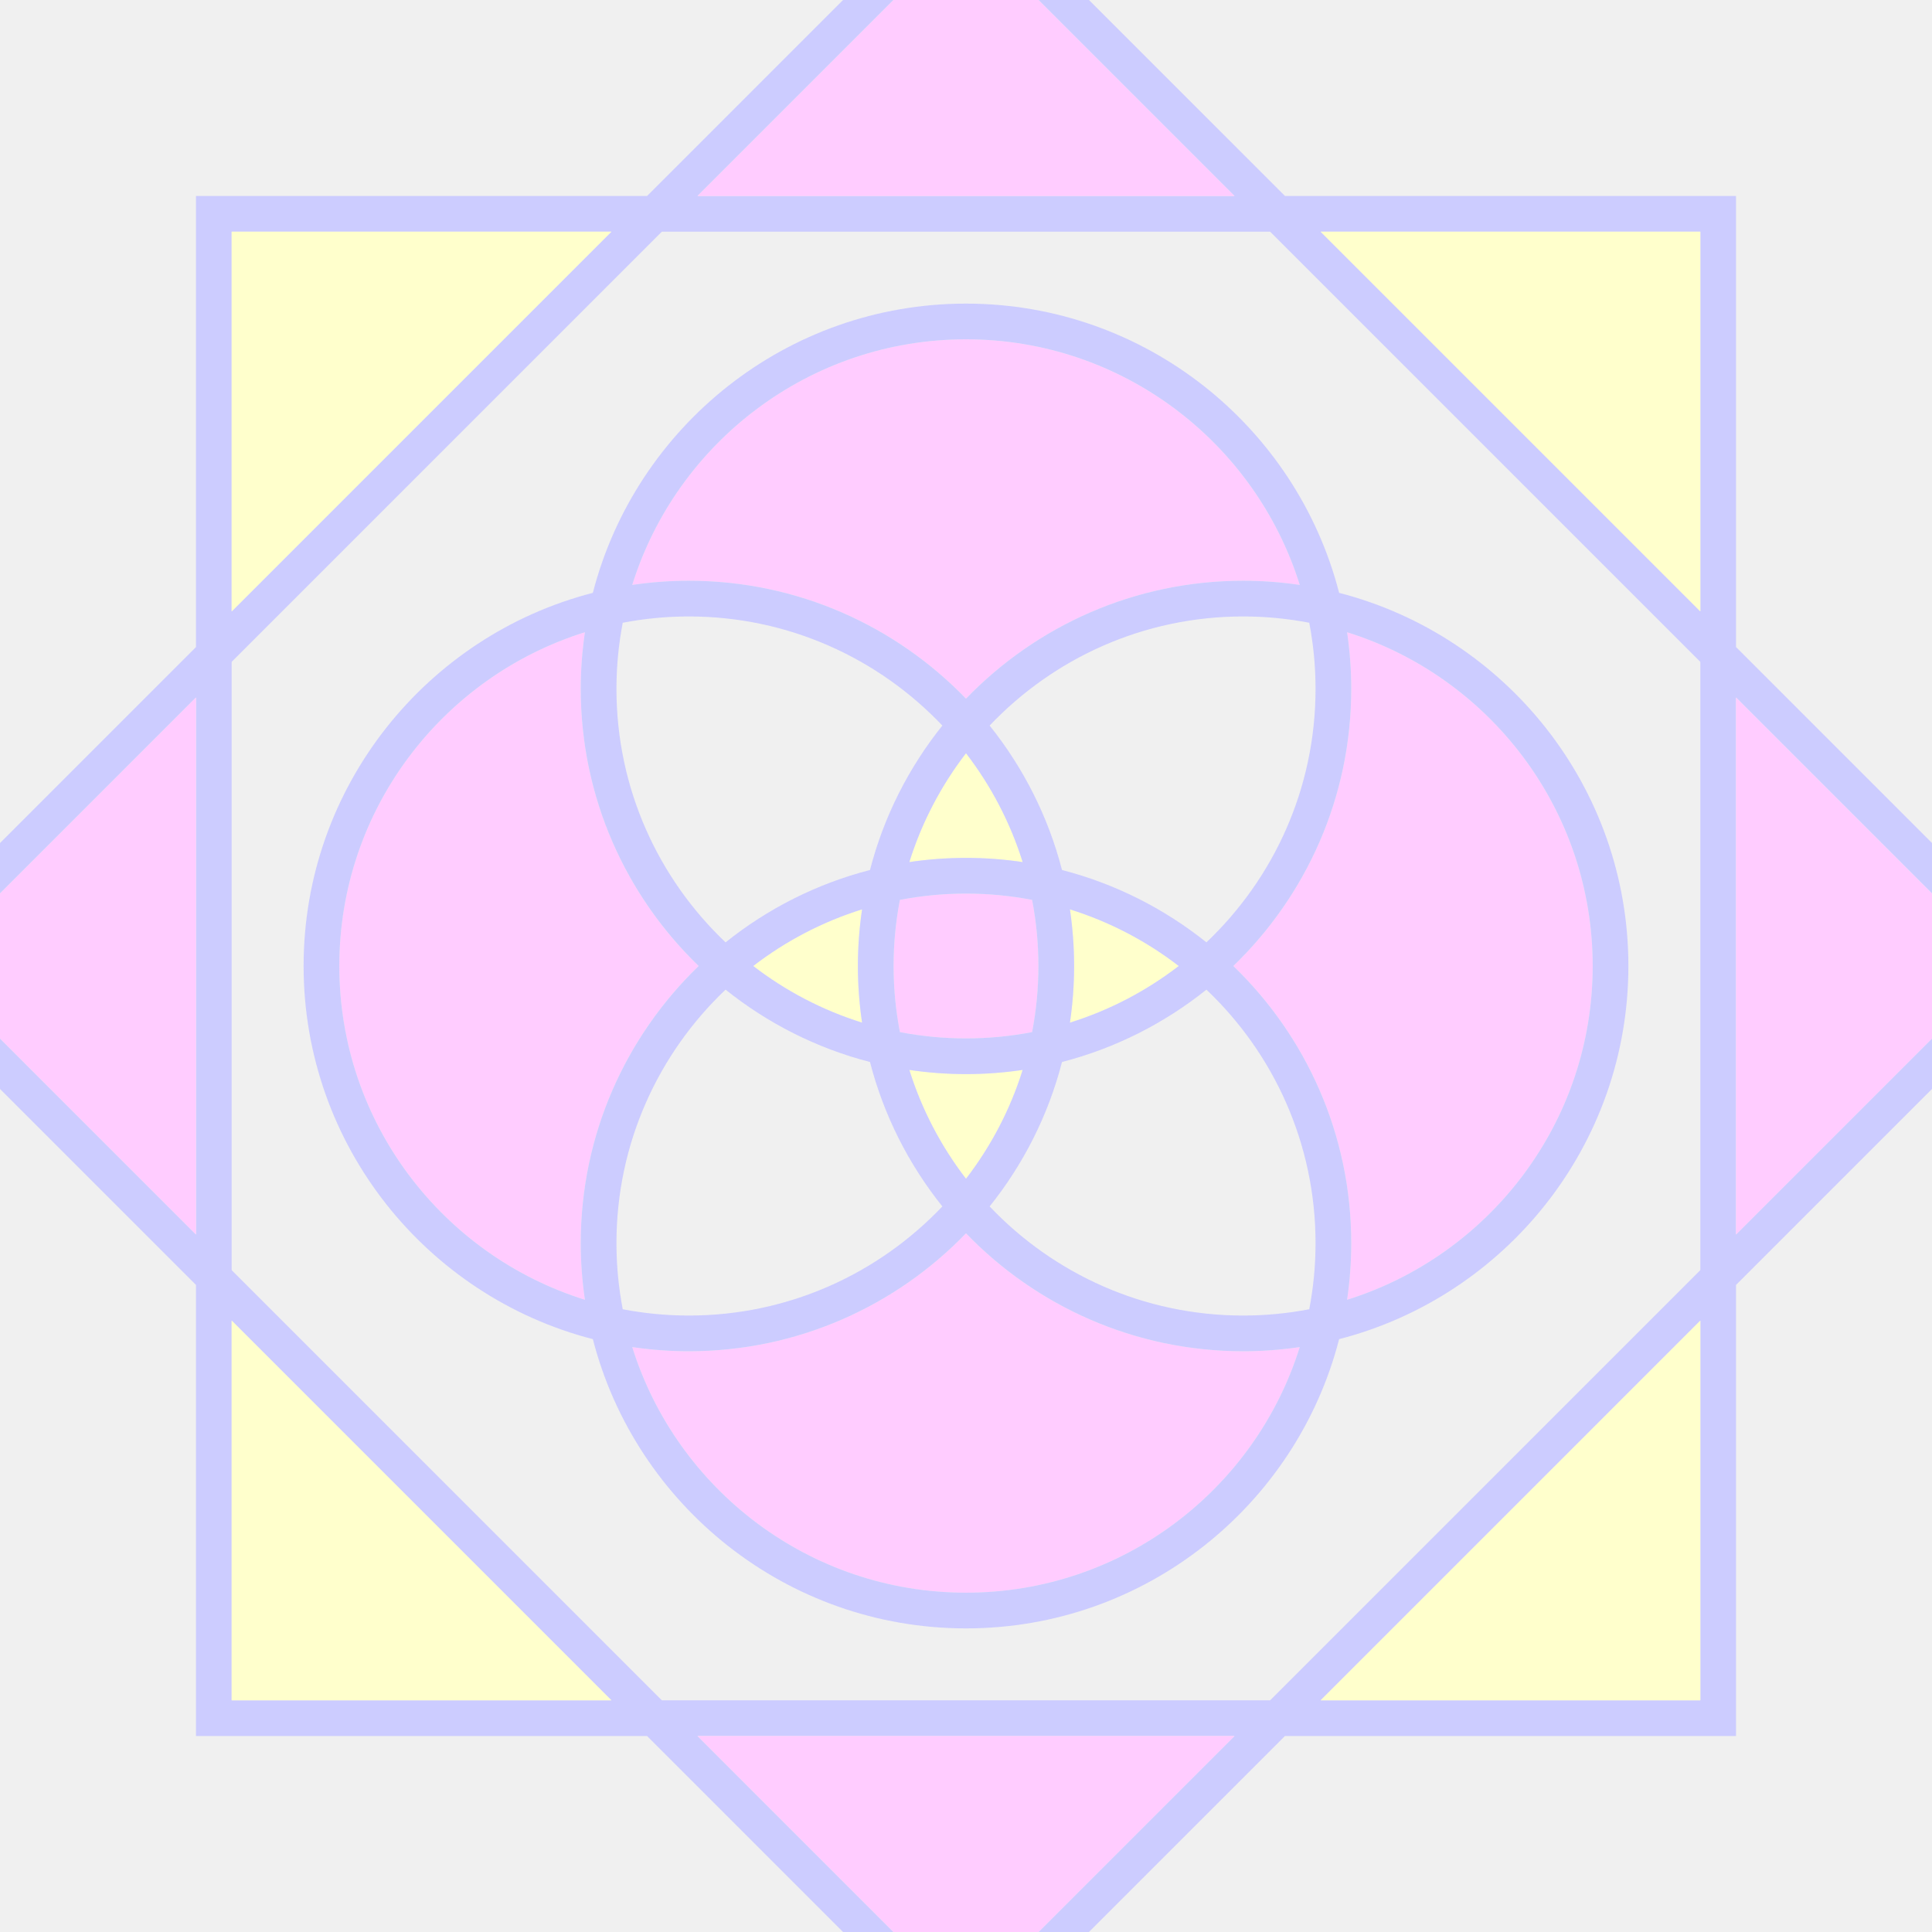
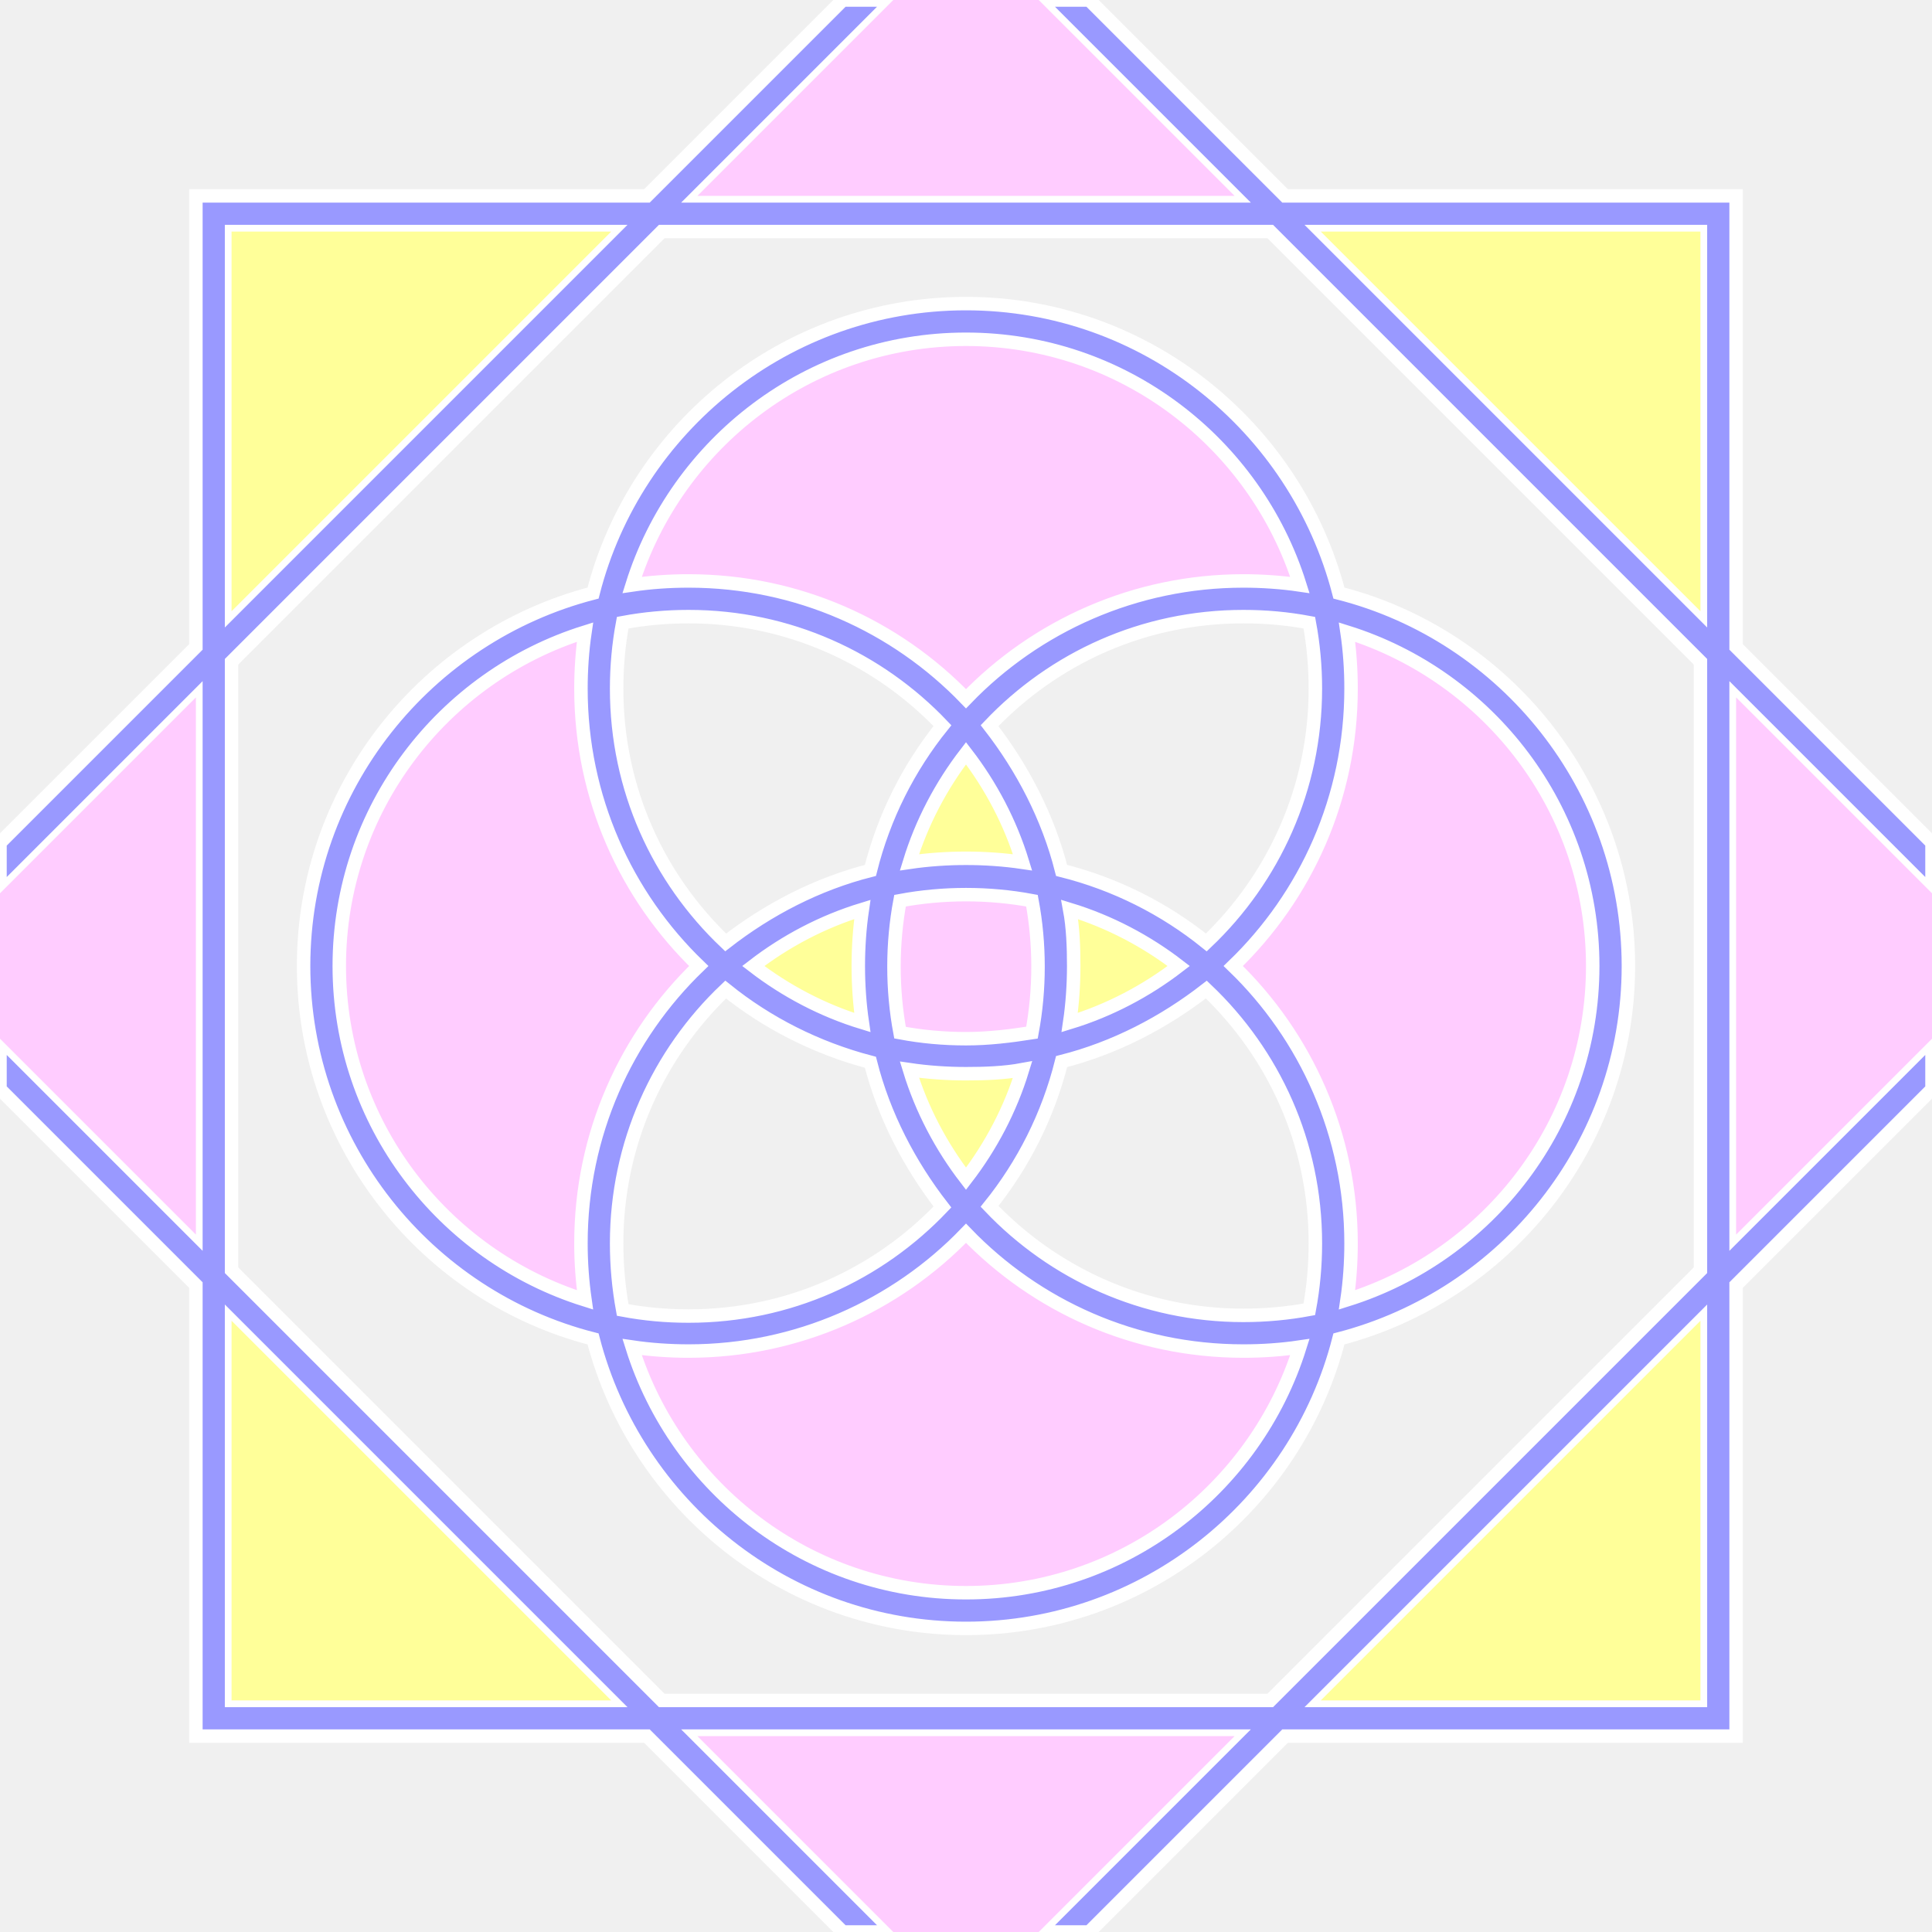
- <svg xmlns="http://www.w3.org/2000/svg" version="1.1" id="Layer_1" x="0px" y="0px" width="287.014px" height="287.014px" viewBox="0 0 287.014 287.014" enable-background="new 0 0 287.014 287.014" xml:space="preserve">
-   <g>
-     <g>
-       <path fill="#FFCCFF" d="M143.507,103.796c10.416-10.795,25.022-17.521,41.171-17.521c2.858,0,5.667,0.214,8.413,0.621    c-6.59-21.117-26.326-36.488-49.584-36.488s-42.995,15.371-49.584,36.488c2.747-0.407,5.555-0.621,8.413-0.621    C118.485,86.274,133.091,93.001,143.507,103.796z" />
-       <path fill="#FFCCFF" d="M154.264,143.507c0-3.357-0.324-6.64-0.936-9.821c-3.181-0.611-6.464-0.936-9.821-0.936    s-6.64,0.324-9.821,0.936c-0.611,3.182-0.936,6.464-0.936,9.821s0.324,6.64,0.936,9.82c3.182,0.612,6.464,0.937,9.821,0.937    s6.64-0.324,9.821-0.937C153.939,150.146,154.264,146.864,154.264,143.507z" />
-       <path fill="#FFFFCC" d="M151.92,128.065c-1.844-5.908-4.721-11.366-8.413-16.165c-3.692,4.799-6.569,10.257-8.413,16.165    c2.747-0.406,5.555-0.619,8.413-0.619S149.173,127.659,151.92,128.065z" />
-       <path fill="#FFFFCC" d="M111.9,143.507c4.799,3.692,10.256,6.568,16.166,8.413c-0.406-2.747-0.62-5.556-0.62-8.413    s0.213-5.666,0.62-8.413C122.157,136.938,116.699,139.814,111.9,143.507z" />
-       <path fill="#FFFFCC" d="M135.094,158.947c1.844,5.909,4.721,11.367,8.413,16.165c3.692-4.798,6.569-10.256,8.413-16.165    c-2.747,0.407-5.555,0.62-8.413,0.62S137.84,159.354,135.094,158.947z" />
-       <path fill="#FFFFCC" d="M175.113,143.507c-4.799-3.692-10.256-6.568-16.166-8.413c0.407,2.747,0.62,5.556,0.62,8.413    s-0.213,5.666-0.62,8.413C164.857,150.075,170.314,147.199,175.113,143.507z" />
-       <path fill="#FFCCFF" d="M103.795,143.507C93,133.091,86.275,118.485,86.275,102.335c0-2.857,0.214-5.666,0.62-8.412    c-21.117,6.59-36.487,26.325-36.487,49.584s15.37,42.994,36.487,49.584c-0.406-2.746-0.62-5.555-0.62-8.412    C86.275,168.528,93,153.923,103.795,143.507z" />
-       <path fill="#FFCCFF" d="M143.507,183.218c-10.416,10.795-25.022,17.521-41.171,17.521c-2.858,0-5.667-0.214-8.413-0.62    c6.59,21.117,26.326,36.488,49.584,36.488s42.995-15.371,49.584-36.488c-2.747,0.406-5.555,0.62-8.413,0.62    C168.529,200.738,153.922,194.013,143.507,183.218z" />
-       <path fill="#FFCCFF" d="M200.119,93.923c0.406,2.746,0.62,5.555,0.62,8.412c0,16.15-6.726,30.756-17.521,41.172    c10.794,10.416,17.521,25.021,17.521,41.172c0,2.857-0.214,5.666-0.62,8.412c21.117-6.59,36.488-26.325,36.488-49.584    S221.236,100.513,200.119,93.923z" />
-       <path fill="#CCCCFF" d="M198.939,88.073c-6.353-24.68-28.797-42.969-55.433-42.969s-49.08,18.289-55.433,42.969    c-24.68,6.354-42.97,28.798-42.97,55.434s18.29,49.08,42.97,55.433c6.354,24.681,28.797,42.971,55.433,42.971    s49.08-18.29,55.433-42.971c24.681-6.353,42.971-28.797,42.971-55.433S223.62,94.427,198.939,88.073z M195.435,102.335    c0,14.811-6.233,28.19-16.211,37.659c-6.225-4.985-13.508-8.703-21.456-10.749c-2.046-7.947-5.763-15.23-10.749-21.455    c9.469-9.979,22.849-16.211,37.659-16.211c3.357,0,6.64,0.324,9.821,0.936C195.111,95.696,195.435,98.978,195.435,102.335z     M158.947,135.094c5.91,1.845,11.367,4.721,16.166,8.413c-4.799,3.692-10.256,6.568-16.166,8.413    c0.407-2.747,0.62-5.556,0.62-8.413S159.354,137.841,158.947,135.094z M143.507,154.264c-3.357,0-6.64-0.324-9.821-0.937    c-0.611-3.181-0.936-6.463-0.936-9.82s0.324-6.64,0.936-9.821c3.182-0.611,6.464-0.936,9.821-0.936s6.64,0.324,9.821,0.936    c0.612,3.182,0.936,6.464,0.936,9.821s-0.324,6.64-0.936,9.82C150.146,153.939,146.864,154.264,143.507,154.264z M151.92,158.947    c-1.844,5.909-4.721,11.367-8.413,16.165c-3.692-4.798-6.569-10.256-8.413-16.165c2.747,0.406,5.555,0.62,8.413,0.62    S149.173,159.354,151.92,158.947z M135.094,128.065c1.844-5.908,4.721-11.366,8.413-16.165c3.692,4.799,6.569,10.257,8.413,16.165    c-2.747-0.406-5.555-0.619-8.413-0.619S137.84,127.659,135.094,128.065z M143.507,50.407c23.259,0,42.995,15.371,49.584,36.488    c-2.747-0.407-5.555-0.621-8.413-0.621c-16.149,0-30.756,6.727-41.171,17.521c-10.416-10.795-25.022-17.521-41.171-17.521    c-2.858,0-5.667,0.214-8.413,0.621C100.512,65.778,120.248,50.407,143.507,50.407z M92.514,92.515    c3.182-0.611,6.464-0.936,9.821-0.936c14.81,0,28.19,6.232,37.659,16.211c-4.986,6.225-8.703,13.508-10.749,21.455    c-7.948,2.046-15.23,5.764-21.455,10.749c-9.979-9.469-16.211-22.849-16.211-37.659C91.579,98.978,91.903,95.696,92.514,92.515z     M128.066,151.92c-5.909-1.845-11.367-4.721-16.166-8.413c4.799-3.692,10.256-6.568,16.166-8.413    c-0.406,2.747-0.62,5.556-0.62,8.413S127.66,149.173,128.066,151.92z M86.895,193.091c-21.117-6.59-36.487-26.325-36.487-49.584    s15.37-42.994,36.487-49.584c-0.406,2.746-0.62,5.555-0.62,8.412c0,16.15,6.726,30.756,17.521,41.172    C93,153.923,86.275,168.528,86.275,184.679C86.275,187.536,86.489,190.345,86.895,193.091z M91.579,184.679    c0-14.811,6.233-28.19,16.211-37.66c6.225,4.986,13.507,8.703,21.455,10.75c2.046,7.947,5.763,15.23,10.749,21.455    c-9.469,9.979-22.849,16.211-37.659,16.211c-3.357,0-6.64-0.324-9.821-0.936C91.903,191.317,91.579,188.035,91.579,184.679z     M143.507,236.606c-23.259,0-42.995-15.371-49.584-36.488c2.747,0.406,5.555,0.62,8.413,0.62c16.149,0,30.756-6.726,41.171-17.521    c10.416,10.795,25.022,17.521,41.171,17.521c2.858,0,5.667-0.214,8.413-0.62C186.501,221.235,166.766,236.606,143.507,236.606z     M194.499,194.499c-3.181,0.611-6.464,0.936-9.821,0.936c-14.81,0-28.19-6.232-37.659-16.211    c4.986-6.225,8.703-13.508,10.749-21.455c7.948-2.046,15.23-5.764,21.456-10.749c9.979,9.469,16.211,22.849,16.211,37.659    C195.435,188.035,195.111,191.317,194.499,194.499z M200.119,193.091c0.406-2.746,0.62-5.555,0.62-8.412    c0-16.15-6.726-30.756-17.521-41.172c10.794-10.416,17.521-25.021,17.521-41.172c0-2.857-0.214-5.666-0.62-8.412    c21.117,6.59,36.488,26.325,36.488,49.584S221.236,186.501,200.119,193.091z" />
-       <path fill="#CCCCFF" d="M257.899,257.899v-67.01l29.115-29.114v-7.501l-29.115,29.115v-79.766l29.115,29.115v-7.501    l-29.115-29.114v-67.01H190.89L161.775,0h-7.5l29.114,29.114h-79.765L132.739,0h-7.5L96.124,29.114h-67.01v67.01L0,125.238v7.501    l29.114-29.115v79.766L0,154.274v7.501l29.114,29.114v67.01h67.01l29.114,29.114h7.5l-29.114-29.114h79.765l-29.114,29.114h7.5    l29.115-29.114H257.899z M252.596,252.596h-56.402l56.402-56.402V252.596z M252.596,34.418V90.82l-56.403-56.402H252.596z     M34.418,34.418H90.82L34.418,90.82V34.418z M34.418,252.596v-56.402l56.402,56.402H34.418z M98.321,252.596l-63.903-63.903    V98.321l63.903-63.903h90.372l63.903,63.903v90.371l-63.903,63.903H98.321z" />
-       <polygon fill="#FFCCFF" points="257.899,183.39 287.014,154.274 287.014,132.739 257.899,103.624   " />
-       <polygon fill="#FFFFCC" points="252.596,34.418 196.193,34.418 252.596,90.82   " />
-       <polygon fill="#FFCCFF" points="183.389,29.114 154.275,0 132.739,0 103.625,29.114   " />
-       <polygon fill="#FFFFCC" points="34.418,34.418 34.418,90.82 90.82,34.418   " />
-       <polygon fill="#FFCCFF" points="29.114,103.624 0,132.739 0,154.274 29.114,183.39   " />
-       <polygon fill="#FFFFCC" points="34.418,252.596 90.82,252.596 34.418,196.193   " />
-       <polygon fill="#FFCCFF" points="103.625,257.899 132.739,287.014 154.275,287.014 183.389,257.899   " />
-       <polygon fill="#FFFFCC" points="252.596,252.596 252.596,196.193 196.194,252.596   " />
-     </g>
-   </g>
+ <svg xmlns="http://www.w3.org/2000/svg" version="1.1" id="Layer_1" x="0px" y="0px" viewBox="0 0 287 287" style="enable-background:new 0 0 287 287;" xml:space="preserve">
+   <style type="text/css">
+ 	.st0{fill:#FFCCFF;}
+ 	.st1{fill:#FFFF99;}
+ 	.st2{fill:#9999FF;stroke:#FFFFFF;stroke-width:2;stroke-miterlimit:10;}
+ </style>
+   <path class="st0" d="M143.5,103.8c10.4-10.8,25-17.5,41.2-17.5c2.9,0,5.7,0.2,8.4,0.6c-6.6-21.1-26.3-36.5-49.6-36.5  s-43,15.4-49.6,36.5c2.7-0.4,5.6-0.6,8.4-0.6C118.5,86.3,133.1,93,143.5,103.8z" />
+   <path class="st0" d="M154.3,143.5c0-3.4-0.3-6.6-0.9-9.8c-3.2-0.6-6.5-0.9-9.8-0.9s-6.6,0.3-9.8,0.9c-0.6,3.2-0.9,6.5-0.9,9.8  s0.3,6.6,0.9,9.8c3.2,0.6,6.5,0.9,9.8,0.9s6.6-0.3,9.8-0.9C153.9,150.1,154.3,146.9,154.3,143.5z" />
+   <path class="st1" d="M151.9,128.1c-1.8-5.9-4.7-11.4-8.4-16.2c-3.7,4.8-6.6,10.3-8.4,16.2c2.7-0.4,5.6-0.6,8.4-0.6  S149.2,127.7,151.9,128.1z" />
+   <path class="st1" d="M111.9,143.5c4.8,3.7,10.3,6.6,16.2,8.4c-0.4-2.7-0.6-5.6-0.6-8.4s0.2-5.7,0.6-8.4  C122.2,136.9,116.7,139.8,111.9,143.5z" />
+   <path class="st1" d="M135.1,158.9c1.8,5.9,4.7,11.4,8.4,16.2c3.7-4.8,6.6-10.3,8.4-16.2c-2.7,0.4-5.6,0.6-8.4,0.6  S137.8,159.4,135.1,158.9z" />
+   <path class="st1" d="M175.1,143.5c-4.8-3.7-10.3-6.6-16.2-8.4c0.4,2.7,0.6,5.6,0.6,8.4s-0.2,5.7-0.6,8.4  C164.9,150.1,170.3,147.2,175.1,143.5z" />
+   <path class="st0" d="M103.8,143.5c-10.8-10.4-17.5-25-17.5-41.2c0-2.9,0.2-5.7,0.6-8.4c-21.1,6.6-36.5,26.3-36.5,49.6  s15.4,43,36.5,49.6c-0.4-2.7-0.6-5.6-0.6-8.4C86.3,168.5,93,153.9,103.8,143.5z" />
+   <path class="st0" d="M143.5,183.2c-10.4,10.8-25,17.5-41.2,17.5c-2.9,0-5.7-0.2-8.4-0.6c6.6,21.1,26.3,36.5,49.6,36.5  s43-15.4,49.6-36.5c-2.7,0.4-5.6,0.6-8.4,0.6C168.5,200.7,153.9,194,143.5,183.2z" />
+   <path class="st0" d="M200.1,93.9c0.4,2.7,0.6,5.6,0.6,8.4c0,16.2-6.7,30.8-17.5,41.2c10.8,10.4,17.5,25,17.5,41.2  c0,2.9-0.2,5.7-0.6,8.4c21.1-6.6,36.5-26.3,36.5-49.6S221.2,100.5,200.1,93.9z" />
+   <path class="st2" d="M198.9,88.1c-6.4-24.7-28.8-43-55.4-43s-49.1,18.3-55.4,43c-24.7,6.4-43,28.8-43,55.4s18.3,49.1,43,55.4  c6.4,24.7,28.8,43,55.4,43s49.1-18.3,55.4-43c24.7-6.4,43-28.8,43-55.4S223.6,94.4,198.9,88.1z M195.4,102.3  c0,14.8-6.2,28.2-16.2,37.7c-6.2-5-13.5-8.7-21.5-10.7c-2-7.9-5.8-15.2-10.7-21.5c9.5-10,22.8-16.2,37.7-16.2c3.4,0,6.6,0.3,9.8,0.9  C195.1,95.7,195.4,99,195.4,102.3z M158.9,135.1c5.9,1.8,11.4,4.7,16.2,8.4c-4.8,3.7-10.3,6.6-16.2,8.4c0.4-2.7,0.6-5.6,0.6-8.4  S159.4,137.8,158.9,135.1z M143.5,154.3c-3.4,0-6.6-0.3-9.8-0.9c-0.6-3.2-0.9-6.5-0.9-9.8s0.3-6.6,0.9-9.8c3.2-0.6,6.5-0.9,9.8-0.9  s6.6,0.3,9.8,0.9c0.6,3.2,0.9,6.5,0.9,9.8s-0.3,6.6-0.9,9.8C150.1,153.9,146.9,154.3,143.5,154.3z M151.9,158.9  c-1.8,5.9-4.7,11.4-8.4,16.2c-3.7-4.8-6.6-10.3-8.4-16.2c2.7,0.4,5.6,0.6,8.4,0.6S149.2,159.4,151.9,158.9z M135.1,128.1  c1.8-5.9,4.7-11.4,8.4-16.2c3.7,4.8,6.6,10.3,8.4,16.2c-2.7-0.4-5.6-0.6-8.4-0.6S137.8,127.7,135.1,128.1z M143.5,50.4  c23.3,0,43,15.4,49.6,36.5c-2.7-0.4-5.6-0.6-8.4-0.6c-16.1,0-30.8,6.7-41.2,17.5c-10.4-10.8-25-17.5-41.2-17.5  c-2.9,0-5.7,0.2-8.4,0.6C100.5,65.8,120.2,50.4,143.5,50.4z M92.5,92.5c3.2-0.6,6.5-0.9,9.8-0.9c14.8,0,28.2,6.2,37.7,16.2  c-5,6.2-8.7,13.5-10.7,21.5c-7.9,2-15.2,5.8-21.5,10.7c-10-9.5-16.2-22.8-16.2-37.7C91.6,99,91.9,95.7,92.5,92.5z M128.1,151.9  c-5.9-1.8-11.4-4.7-16.2-8.4c4.8-3.7,10.3-6.6,16.2-8.4c-0.4,2.7-0.6,5.6-0.6,8.4S127.7,149.2,128.1,151.9z M86.9,193.1  c-21.1-6.6-36.5-26.3-36.5-49.6s15.4-43,36.5-49.6c-0.4,2.7-0.6,5.6-0.6,8.4c0,16.2,6.7,30.8,17.5,41.2  c-10.8,10.4-17.5,25-17.5,41.2C86.3,187.5,86.5,190.3,86.9,193.1z M91.6,184.7c0-14.8,6.2-28.2,16.2-37.7c6.2,5,13.5,8.7,21.5,10.8  c2,7.9,5.8,15.2,10.7,21.5c-9.5,10-22.8,16.2-37.7,16.2c-3.4,0-6.6-0.3-9.8-0.9C91.9,191.3,91.6,188,91.6,184.7z M143.5,236.6  c-23.3,0-43-15.4-49.6-36.5c2.7,0.4,5.6,0.6,8.4,0.6c16.1,0,30.8-6.7,41.2-17.5c10.4,10.8,25,17.5,41.2,17.5c2.9,0,5.7-0.2,8.4-0.6  C186.5,221.2,166.8,236.6,143.5,236.6z M194.5,194.5c-3.2,0.6-6.5,0.9-9.8,0.9c-14.8,0-28.2-6.2-37.7-16.2c5-6.2,8.7-13.5,10.7-21.5  c7.9-2,15.2-5.8,21.5-10.7c10,9.5,16.2,22.8,16.2,37.7C195.4,188,195.1,191.3,194.5,194.5z M200.1,193.1c0.4-2.7,0.6-5.6,0.6-8.4  c0-16.1-6.7-30.8-17.5-41.2c10.8-10.4,17.5-25,17.5-41.2c0-2.9-0.2-5.7-0.6-8.4c21.1,6.6,36.5,26.3,36.5,49.6  S221.2,186.5,200.1,193.1z" />
+   <path class="st2" d="M257.9,257.9v-67l29.1-29.1v-7.5l-29.1,29.1v-79.8l29.1,29.1v-7.5l-29.1-29.1v-67h-67L161.8,0h-7.5l29.1,29.1  h-79.8L132.7,0h-7.5L96.1,29.1h-67v67L0,125.2v7.5l29.1-29.1v79.8L0,154.3v7.5l29.1,29.1v67h67l29.1,29.1h7.5l-29.1-29.1h79.8  L154.3,287h7.5l29.1-29.1L257.9,257.9L257.9,257.9z M252.6,252.6h-56.4l56.4-56.4L252.6,252.6L252.6,252.6z M252.6,34.4v56.4  l-56.4-56.4H252.6z M34.4,34.4h56.4L34.4,90.8V34.4z M34.4,252.6v-56.4l56.4,56.4L34.4,252.6L34.4,252.6z M98.3,252.6l-63.9-63.9  V98.3l63.9-63.9h90.4l63.9,63.9v90.4l-63.9,63.9L98.3,252.6L98.3,252.6z" />
+   <polygon class="st0" points="257.9,183.4 287,154.3 287,132.7 257.9,103.6 " />
+   <polygon class="st1" points="252.6,34.4 196.2,34.4 252.6,90.8 " />
+   <polygon class="st0" points="183.4,29.1 154.3,0 132.7,0 103.6,29.1 " />
+   <polygon class="st1" points="34.4,34.4 34.4,90.8 90.8,34.4 " />
+   <polygon class="st0" points="29.1,103.6 0,132.7 0,154.3 29.1,183.4 " />
+   <polygon class="st1" points="34.4,252.6 90.8,252.6 34.4,196.2 " />
+   <polygon class="st0" points="103.6,257.9 132.7,287 154.3,287 183.4,257.9 " />
+   <polygon class="st1" points="252.6,252.6 252.6,196.2 196.2,252.6 " />
</svg>
